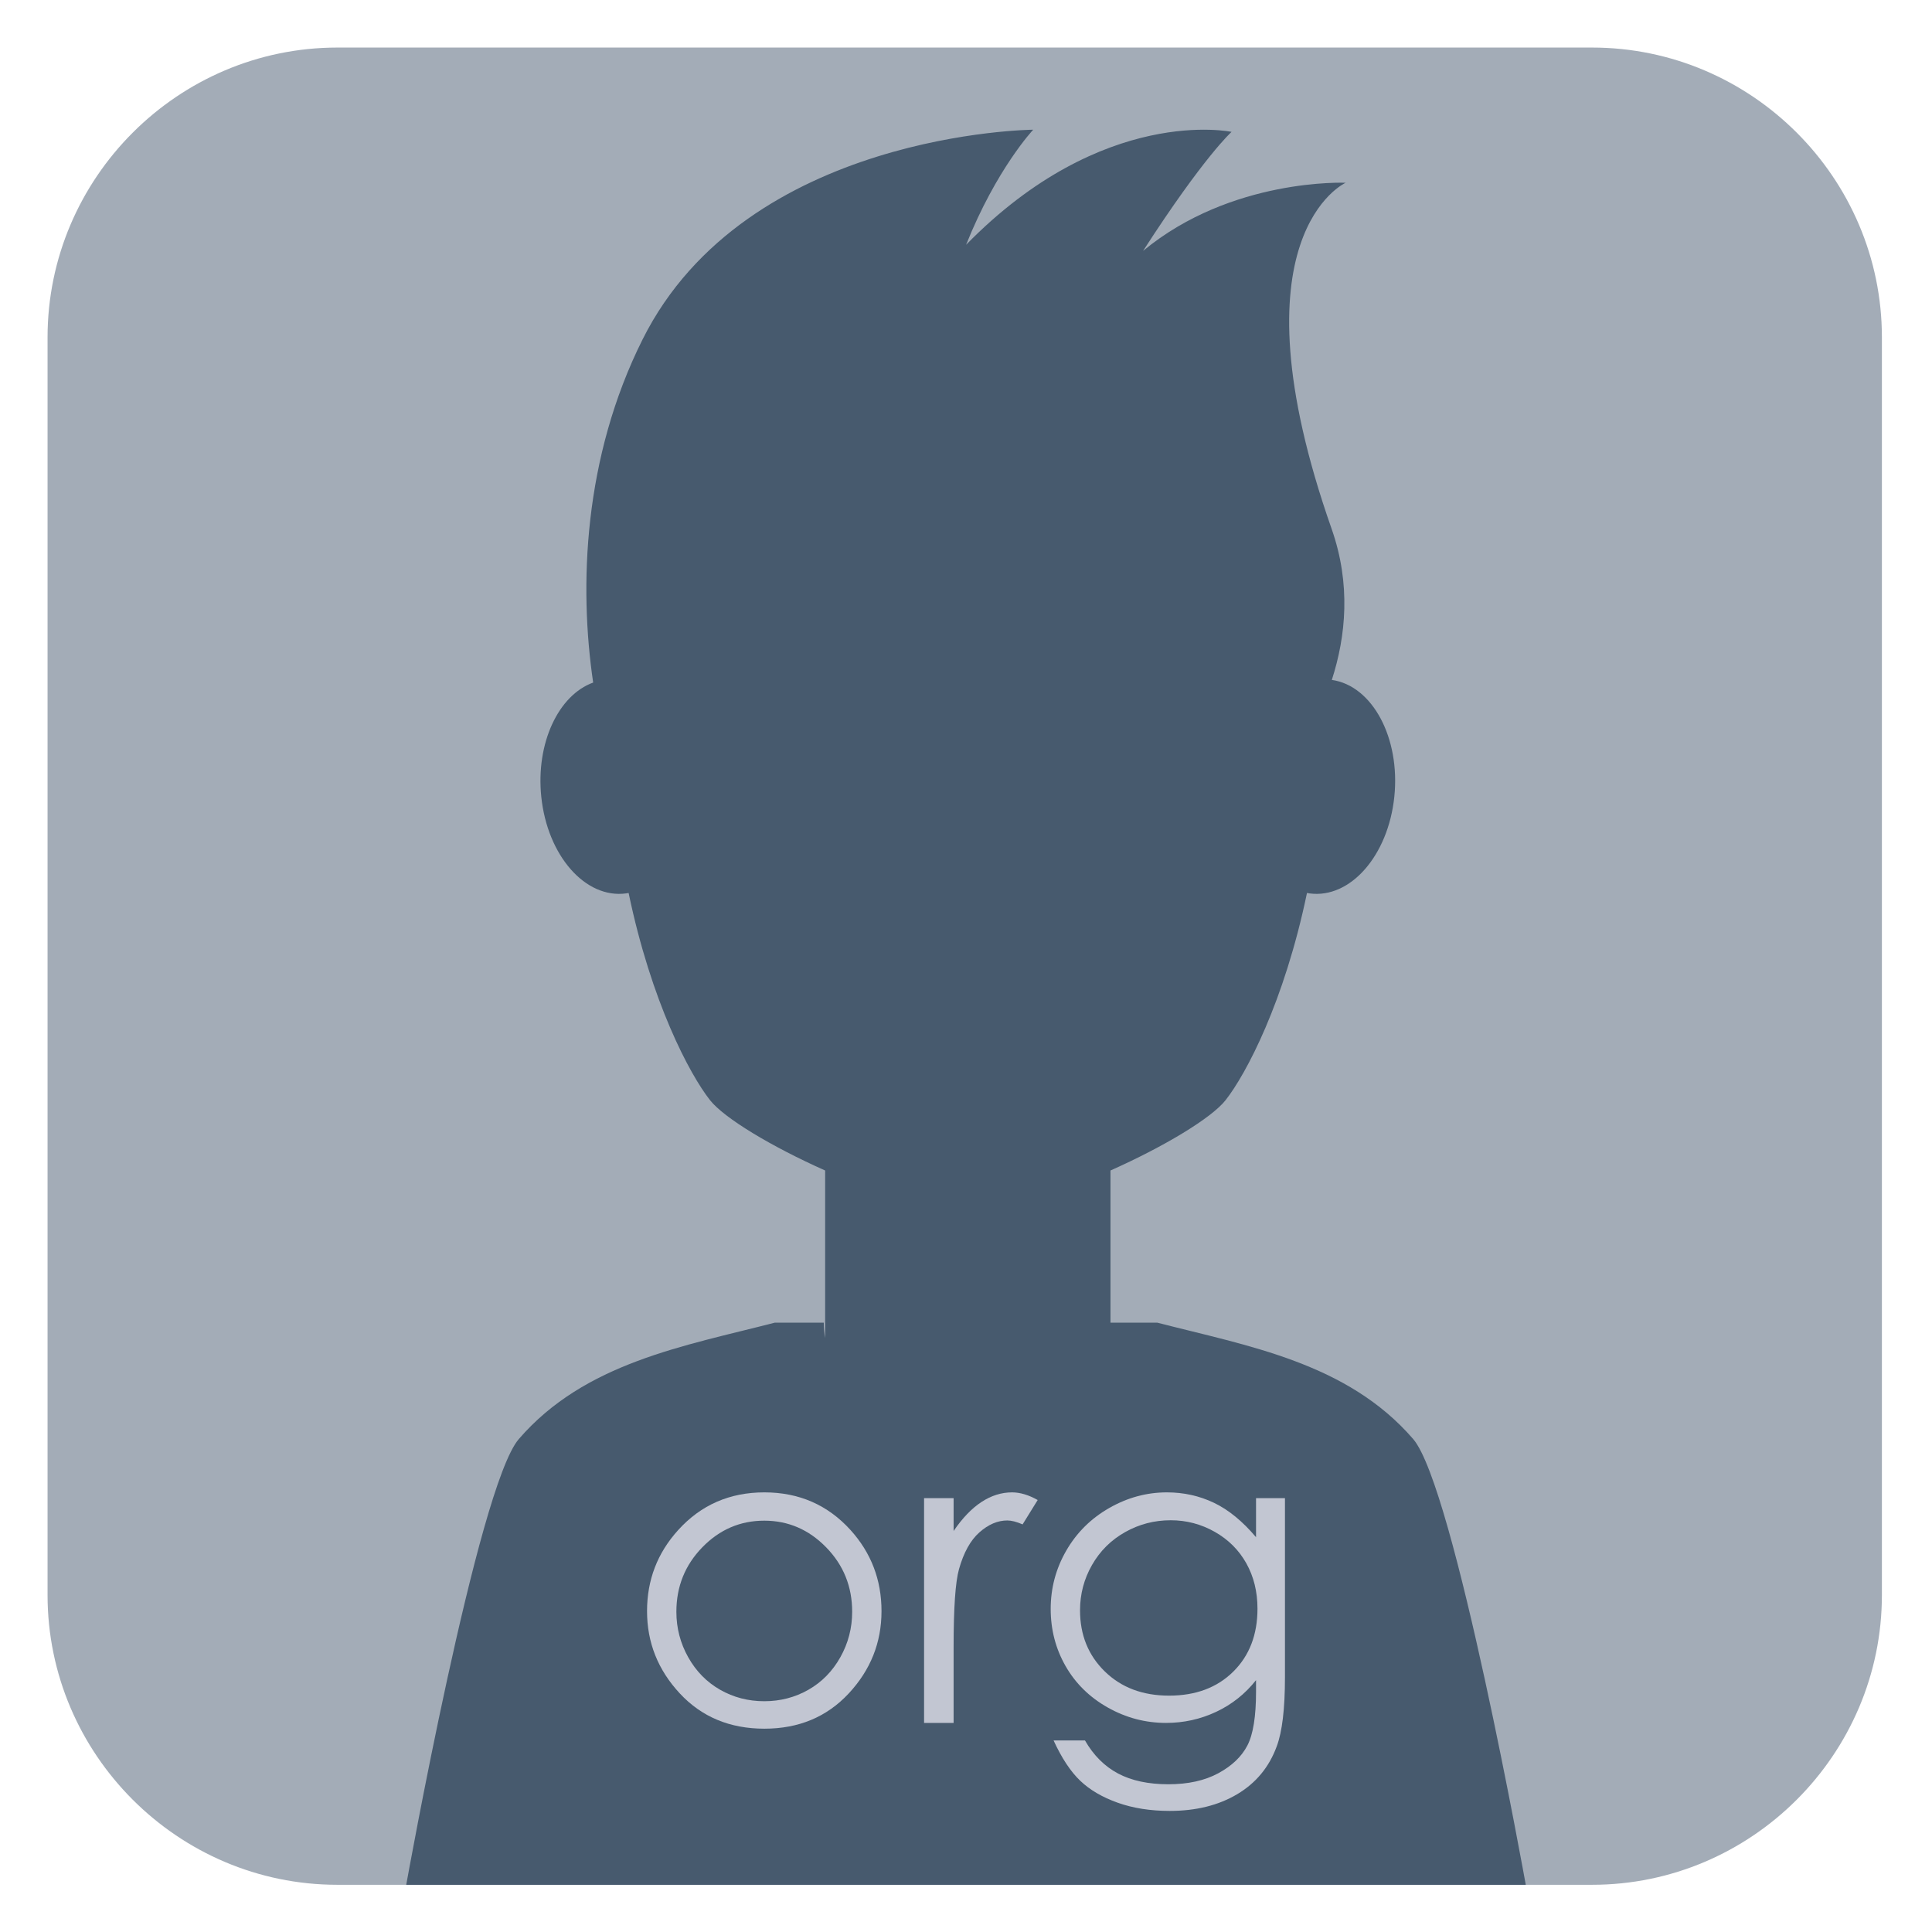
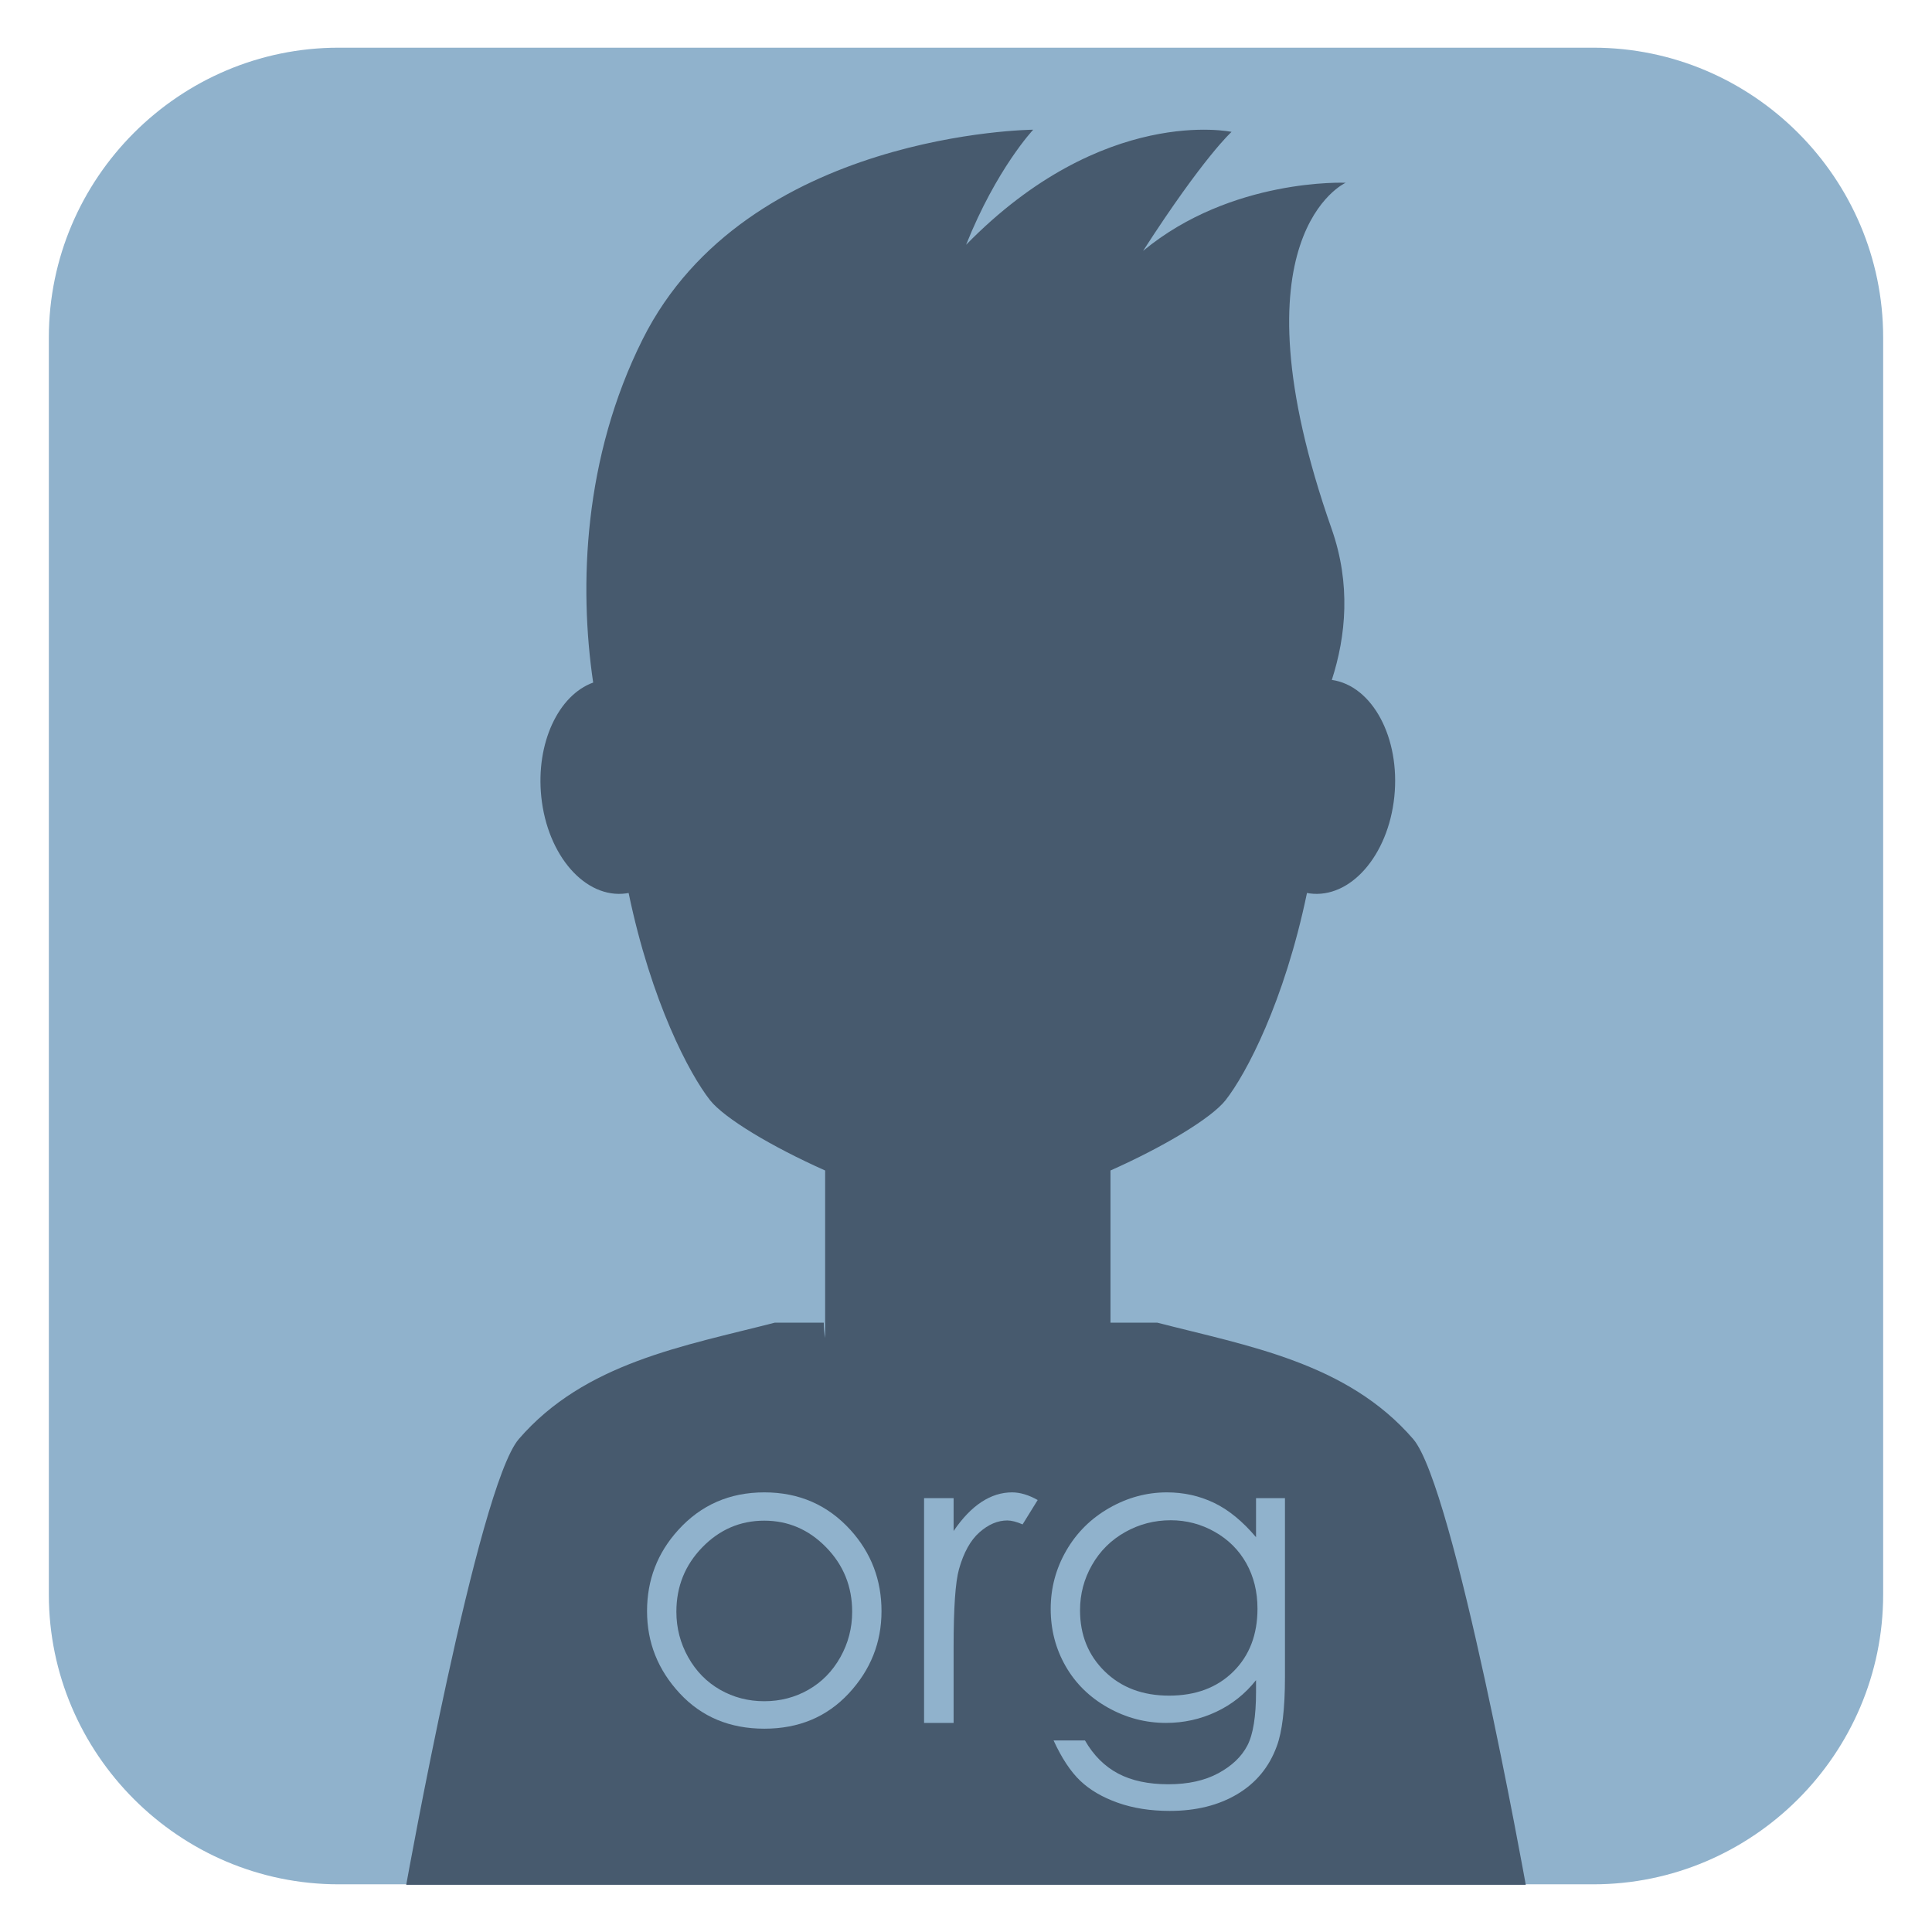
<svg xmlns="http://www.w3.org/2000/svg" version="1.1" id="Layer_1" x="0px" y="0px" width="1000px" height="1000px" viewBox="0 0 1000 1000" enable-background="new 0 0 1000 1000" xml:space="preserve">
  <g>
-     <path opacity="0.5" fill="#475A70" d="M974.068,825.566c0,82.5-67.5,150-150,150H174.615c-82.5,0-150-67.5-150-150V174.615   c0-82.5,67.5-150,150-150h649.454c82.5,0,150,67.5,150,150V825.566z" />
+     <path fill="#90B2CC" d="M974.721,825.317c0,82.5-67.5,150-150,150H175.279c-82.5,0-150-67.5-150-150V174.683   c0-82.5,67.5-150,150-150h649.442c82.5,0,150,67.5,150,150V825.317z" />
  </g>
  <path fill="#475A6E" d="M731.459,744.848c-34.172-39.565-85.51-48.141-132.428-60.231h-24.252v-78.771  c27.518-12.252,52.268-27.068,59.631-36.461c10.553-13.464,30.309-50.645,42.084-107.189c0.43,0.08,0.854,0.166,1.287,0.225  c21.09,2.886,40.752-19.506,43.916-50.017c3.158-30.456-11.322-57.491-32.346-60.478c7.316-22.658,9.941-49.59-0.1-78.173  c-53.395-152.017,7.254-179.154,7.254-179.154s-59.051-2.642-104.855,35.272c31.588-48.969,45.805-61.611,45.805-61.611  s-66.336-14.212-137.414,58.447c15.793-39.49,34.748-59.571,34.748-59.571s-148.48,1.124-202.188,108.54  C302,236.872,299.625,303.168,307.024,353.294c-17.988,6.494-29.731,31.383-26.857,59.108c3.158,30.51,22.828,52.902,43.917,50.017  c0.433-0.059,0.858-0.145,1.286-0.225c11.772,56.545,31.529,93.726,42.086,107.189c7.364,9.395,32.118,24.215,59.641,36.467v86.697  c-0.457-2.595-0.712-5.239-0.712-7.932h-0.232H401.02c-46.918,12.091-98.309,20.666-132.48,60.231  c-21.291,24.652-58.273,230.719-58.273,230.719h89.462H500h200.271h89.463C789.734,975.566,752.752,769.5,731.459,744.848z   M686.906,351.697c-0.379-0.02-0.76-0.028-1.137-0.031c0-0.001,0-0.003,0-0.004C686.146,351.665,686.527,351.678,686.906,351.697z   M689.229,351.904c-0.596-0.082-1.191-0.137-1.787-0.179C688.037,351.767,688.633,351.822,689.229,351.904z M316.097,351.667  c-0.401,0.003-0.804,0.011-1.207,0.032c0.403-0.021,0.806-0.031,1.207-0.034C316.097,351.665,316.097,351.666,316.097,351.667z   M311.148,352.163c0.491-0.102,0.986-0.19,1.487-0.259c0.571-0.079,1.143-0.131,1.712-0.171c-0.569,0.042-1.141,0.093-1.712,0.171  C312.135,351.972,311.642,352.068,311.148,352.163z" />
  <g>
-     <path fill="#C2C6D2" d="M395.641,772.447c17.924,0,32.776,6.487,44.56,19.46c10.712,11.833,16.068,25.841,16.068,42.021   c0,16.253-5.661,30.457-16.978,42.61c-11.319,12.154-25.87,18.229-43.65,18.229c-17.853,0-32.438-6.075-43.755-18.229   c-11.319-12.153-16.978-26.357-16.978-42.61c0-16.108,5.354-30.081,16.066-41.914C362.758,778.969,377.646,772.447,395.641,772.447   z M395.588,787.095c-12.446,0-23.143,4.599-32.084,13.794c-8.942,9.195-13.413,20.316-13.413,33.361   c0,8.411,2.039,16.253,6.117,23.524c4.077,7.27,9.584,12.883,16.524,16.839c6.938,3.957,14.557,5.936,22.855,5.936   c8.297,0,15.915-1.979,22.855-5.936c6.938-3.956,12.446-9.569,16.524-16.839c4.077-7.271,6.116-15.113,6.116-23.524   c0-13.045-4.488-24.166-13.467-33.361S407.963,787.095,395.588,787.095z" />
-     <path fill="#C2C6D2" d="M478.295,775.44h15.29v17.002c4.561-6.701,9.372-11.709,14.436-15.023   c5.059-3.315,10.334-4.972,15.824-4.972c4.134,0,8.555,1.319,13.26,3.955l-7.807,12.619c-3.139-1.354-5.773-2.033-7.912-2.033   c-4.991,0-9.803,2.051-14.436,6.149c-4.634,4.099-8.163,10.461-10.585,19.085c-1.854,6.629-2.78,20.031-2.78,40.204v39.349h-15.29   V775.44z" />
-     <path fill="#C2C6D2" d="M650.122,775.44h14.97v92.704c0,16.325-1.426,28.264-4.277,35.82c-3.92,10.692-10.729,18.926-20.421,24.698   c-9.696,5.774-21.351,8.663-34.965,8.663c-9.981,0-18.944-1.415-26.893-4.236c-7.949-2.824-14.418-6.613-19.407-11.367   c-4.989-4.756-9.587-11.708-13.794-20.858h16.254c4.423,7.698,10.134,13.4,17.128,17.107c6.993,3.706,15.667,5.561,26.015,5.561   c10.204,0,18.823-1.9,25.854-5.7c7.031-3.803,12.044-8.581,15.042-14.333c2.996-5.756,4.494-15.045,4.494-27.87v-5.987   c-5.637,7.13-12.523,12.6-20.657,16.413c-8.135,3.814-16.77,5.721-25.901,5.721c-10.704,0-20.766-2.654-30.185-7.966   c-9.42-5.31-16.697-12.457-21.834-21.439c-5.138-8.981-7.706-18.854-7.706-29.617c0-10.763,2.675-20.797,8.027-30.1   s12.755-16.662,22.21-22.08c9.454-5.417,19.427-8.126,29.915-8.126c8.704,0,16.821,1.801,24.351,5.399   c7.528,3.602,14.789,9.535,21.78,17.803V775.44z M605.963,786.882c-8.483,0-16.359,2.05-23.631,6.148   c-7.27,4.1-12.975,9.767-17.107,17.001c-4.135,7.235-6.202,15.059-6.202,23.471c0,12.76,4.277,23.309,12.831,31.649   c8.555,8.341,19.638,12.509,33.255,12.509c13.755,0,24.821-4.132,33.199-12.401c8.376-8.269,12.563-19.141,12.563-32.613   c0-8.768-1.924-16.59-5.772-23.471c-3.851-6.878-9.304-12.313-16.36-16.306C621.681,788.878,614.089,786.882,605.963,786.882z" />
+     <path fill="#90B2CC" d="M395.641,772.447c17.924,0,32.776,6.487,44.56,19.46c10.712,11.833,16.068,25.841,16.068,42.021   c0,16.253-5.661,30.457-16.978,42.61c-11.319,12.154-25.87,18.229-43.65,18.229c-17.853,0-32.438-6.075-43.755-18.229   c-11.319-12.153-16.978-26.357-16.978-42.61c0-16.108,5.354-30.081,16.066-41.914C362.758,778.969,377.646,772.447,395.641,772.447   z M395.588,787.095c-12.446,0-23.143,4.599-32.084,13.794c-8.942,9.195-13.413,20.316-13.413,33.361   c0,8.411,2.039,16.253,6.117,23.524c4.077,7.27,9.584,12.883,16.524,16.839c6.938,3.957,14.557,5.936,22.855,5.936   c8.297,0,15.915-1.979,22.855-5.936c6.938-3.956,12.446-9.569,16.524-16.839c4.077-7.271,6.116-15.113,6.116-23.524   c0-13.045-4.488-24.166-13.467-33.361S407.963,787.095,395.588,787.095z" />
+     <path fill="#90B2CC" d="M478.295,775.44h15.29v17.002c4.561-6.701,9.372-11.709,14.436-15.023   c5.059-3.315,10.334-4.972,15.824-4.972c4.134,0,8.555,1.319,13.26,3.955l-7.807,12.619c-3.139-1.354-5.773-2.033-7.912-2.033   c-4.991,0-9.803,2.051-14.436,6.149c-4.634,4.099-8.163,10.461-10.585,19.085c-1.854,6.629-2.78,20.031-2.78,40.204v39.349h-15.29   V775.44z" />
+     <path fill="#90B2CC" d="M650.122,775.44h14.97v92.704c0,16.325-1.426,28.264-4.277,35.82c-3.92,10.692-10.729,18.926-20.421,24.698   c-9.696,5.774-21.351,8.663-34.965,8.663c-9.981,0-18.944-1.415-26.893-4.236c-7.949-2.824-14.418-6.613-19.407-11.367   c-4.989-4.756-9.587-11.708-13.794-20.858h16.254c4.423,7.698,10.134,13.4,17.128,17.107c6.993,3.706,15.667,5.561,26.015,5.561   c10.204,0,18.823-1.9,25.854-5.7c7.031-3.803,12.044-8.581,15.042-14.333c2.996-5.756,4.494-15.045,4.494-27.87v-5.987   c-5.637,7.13-12.523,12.6-20.657,16.413c-8.135,3.814-16.77,5.721-25.901,5.721c-10.704,0-20.766-2.654-30.185-7.966   c-9.42-5.31-16.697-12.457-21.834-21.439c-5.138-8.981-7.706-18.854-7.706-29.617c0-10.763,2.675-20.797,8.027-30.1   s12.755-16.662,22.21-22.08c9.454-5.417,19.427-8.126,29.915-8.126c8.704,0,16.821,1.801,24.351,5.399   c7.528,3.602,14.789,9.535,21.78,17.803V775.44z M605.963,786.882c-8.483,0-16.359,2.05-23.631,6.148   c-7.27,4.1-12.975,9.767-17.107,17.001c-4.135,7.235-6.202,15.059-6.202,23.471c0,12.76,4.277,23.309,12.831,31.649   c8.555,8.341,19.638,12.509,33.255,12.509c13.755,0,24.821-4.132,33.199-12.401c8.376-8.269,12.563-19.141,12.563-32.613   c0-8.768-1.924-16.59-5.772-23.471c-3.851-6.878-9.304-12.313-16.36-16.306C621.681,788.878,614.089,786.882,605.963,786.882z" />
  </g>
</svg>
